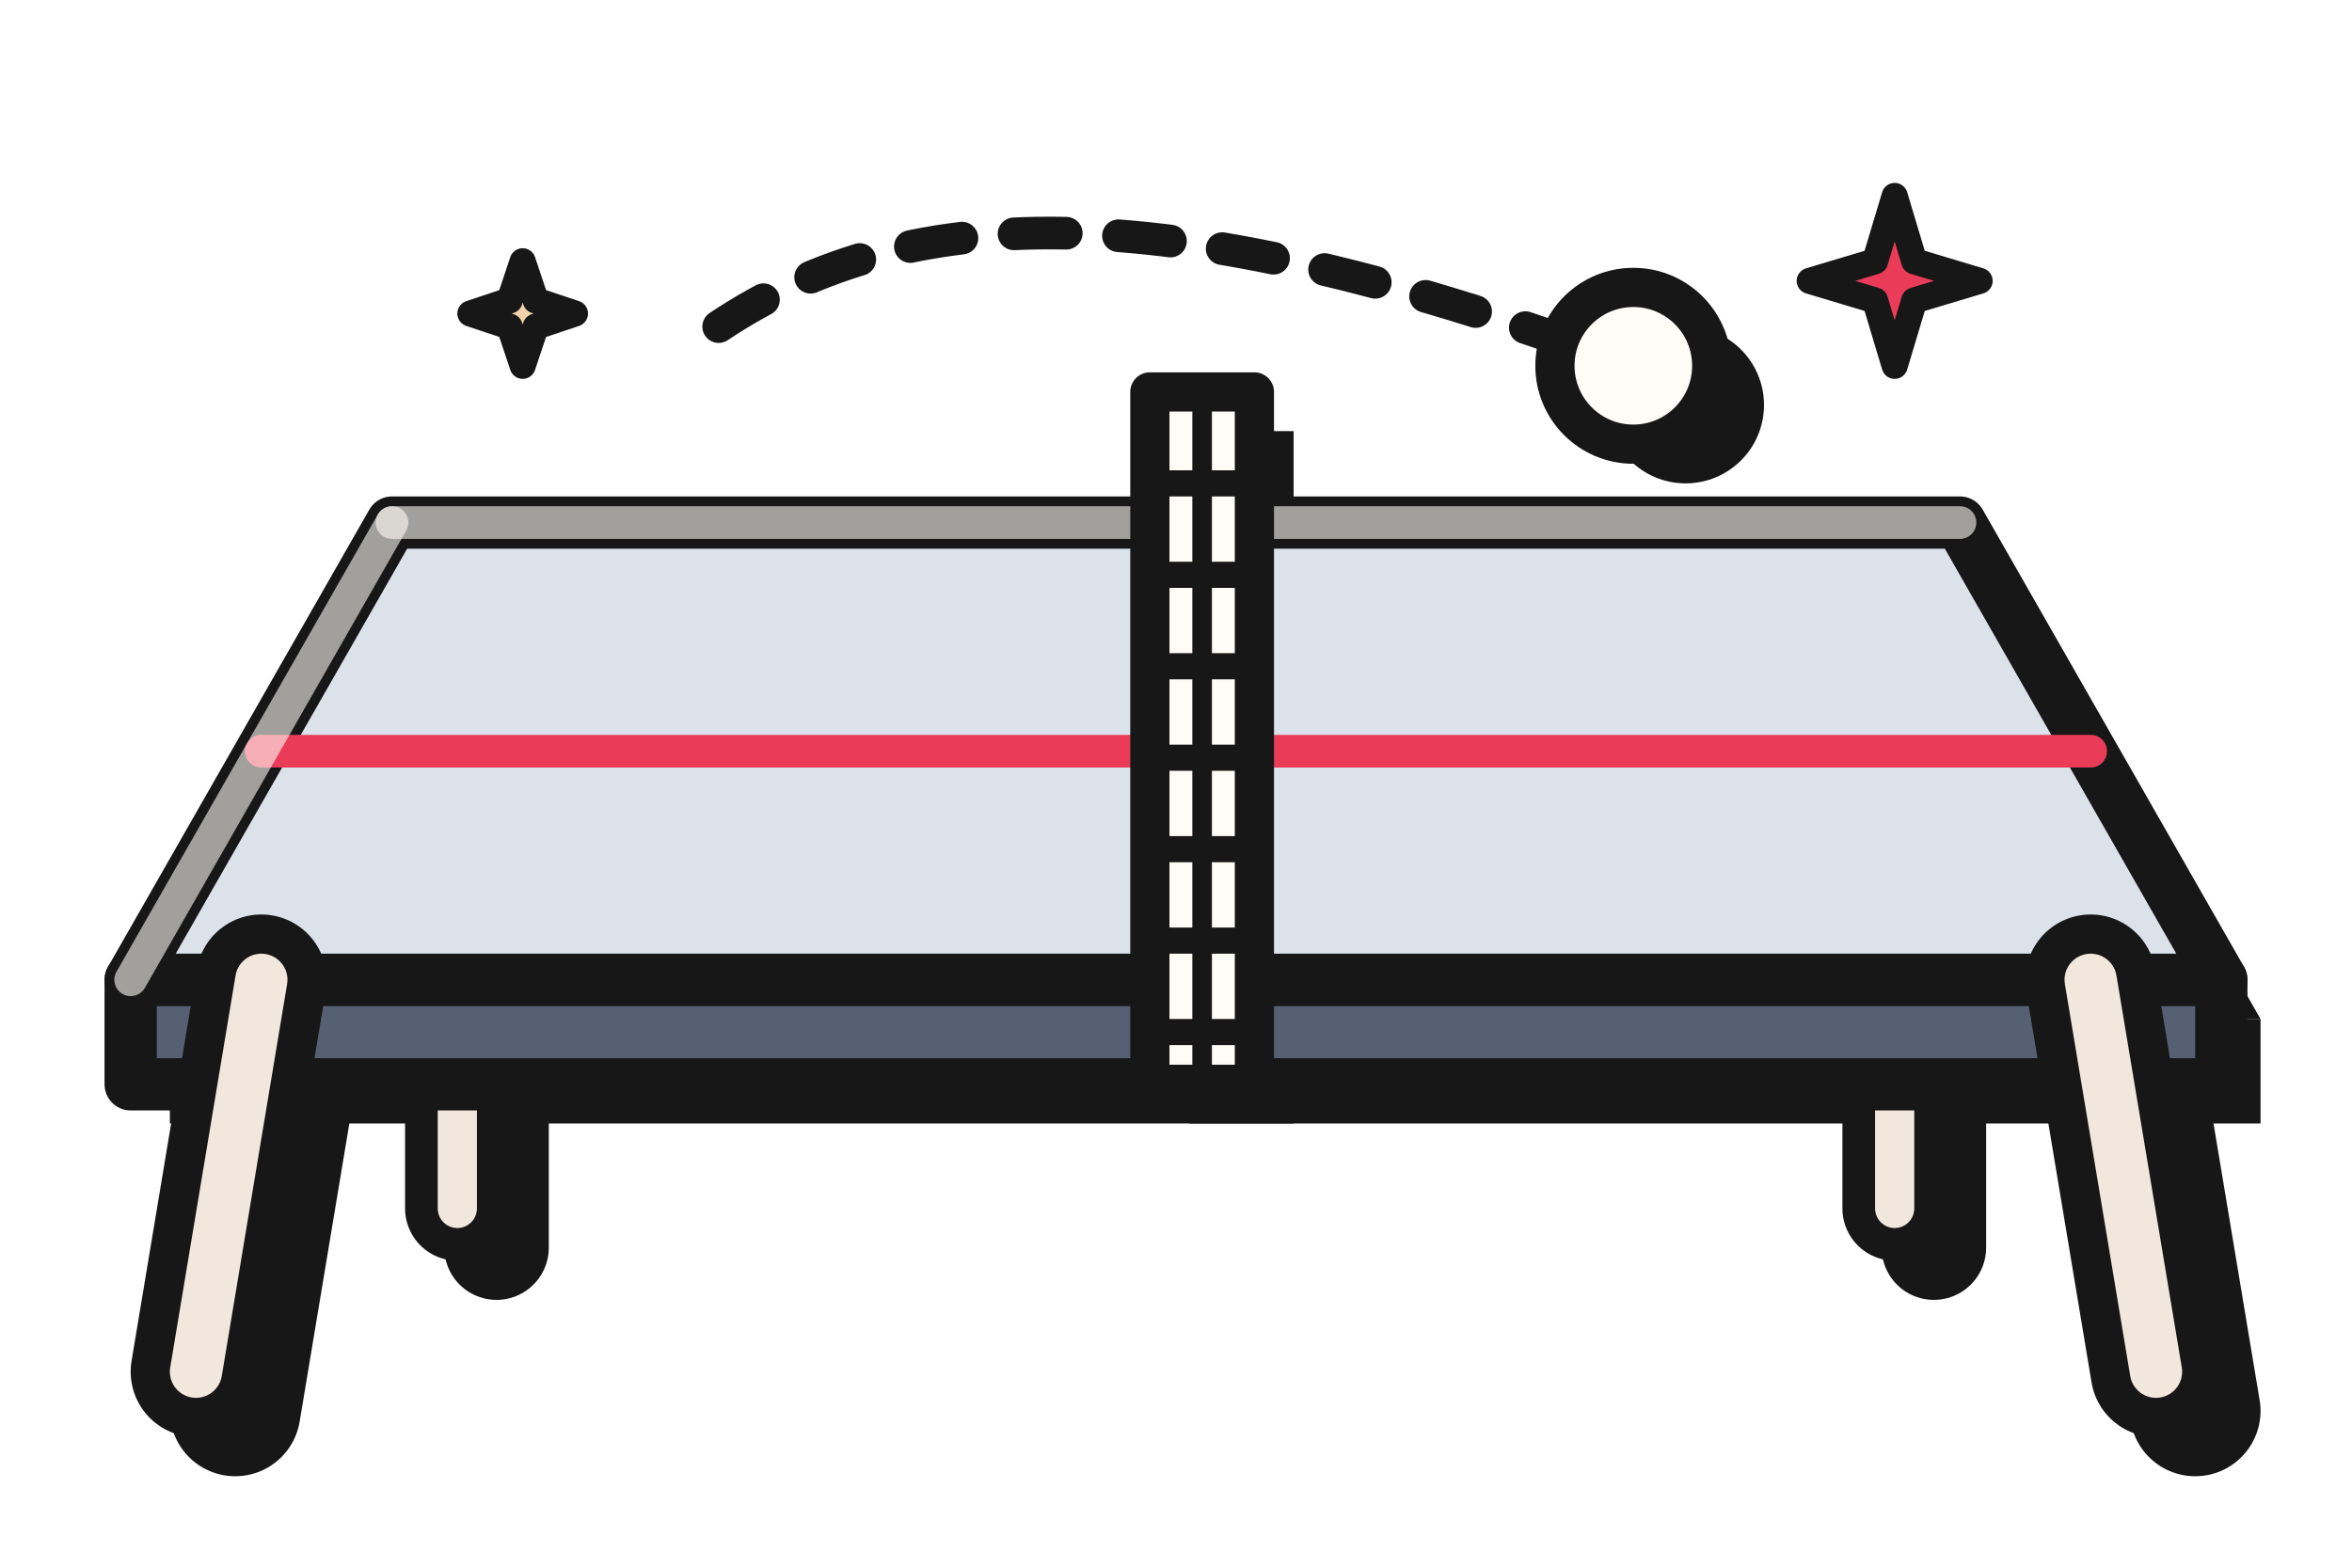
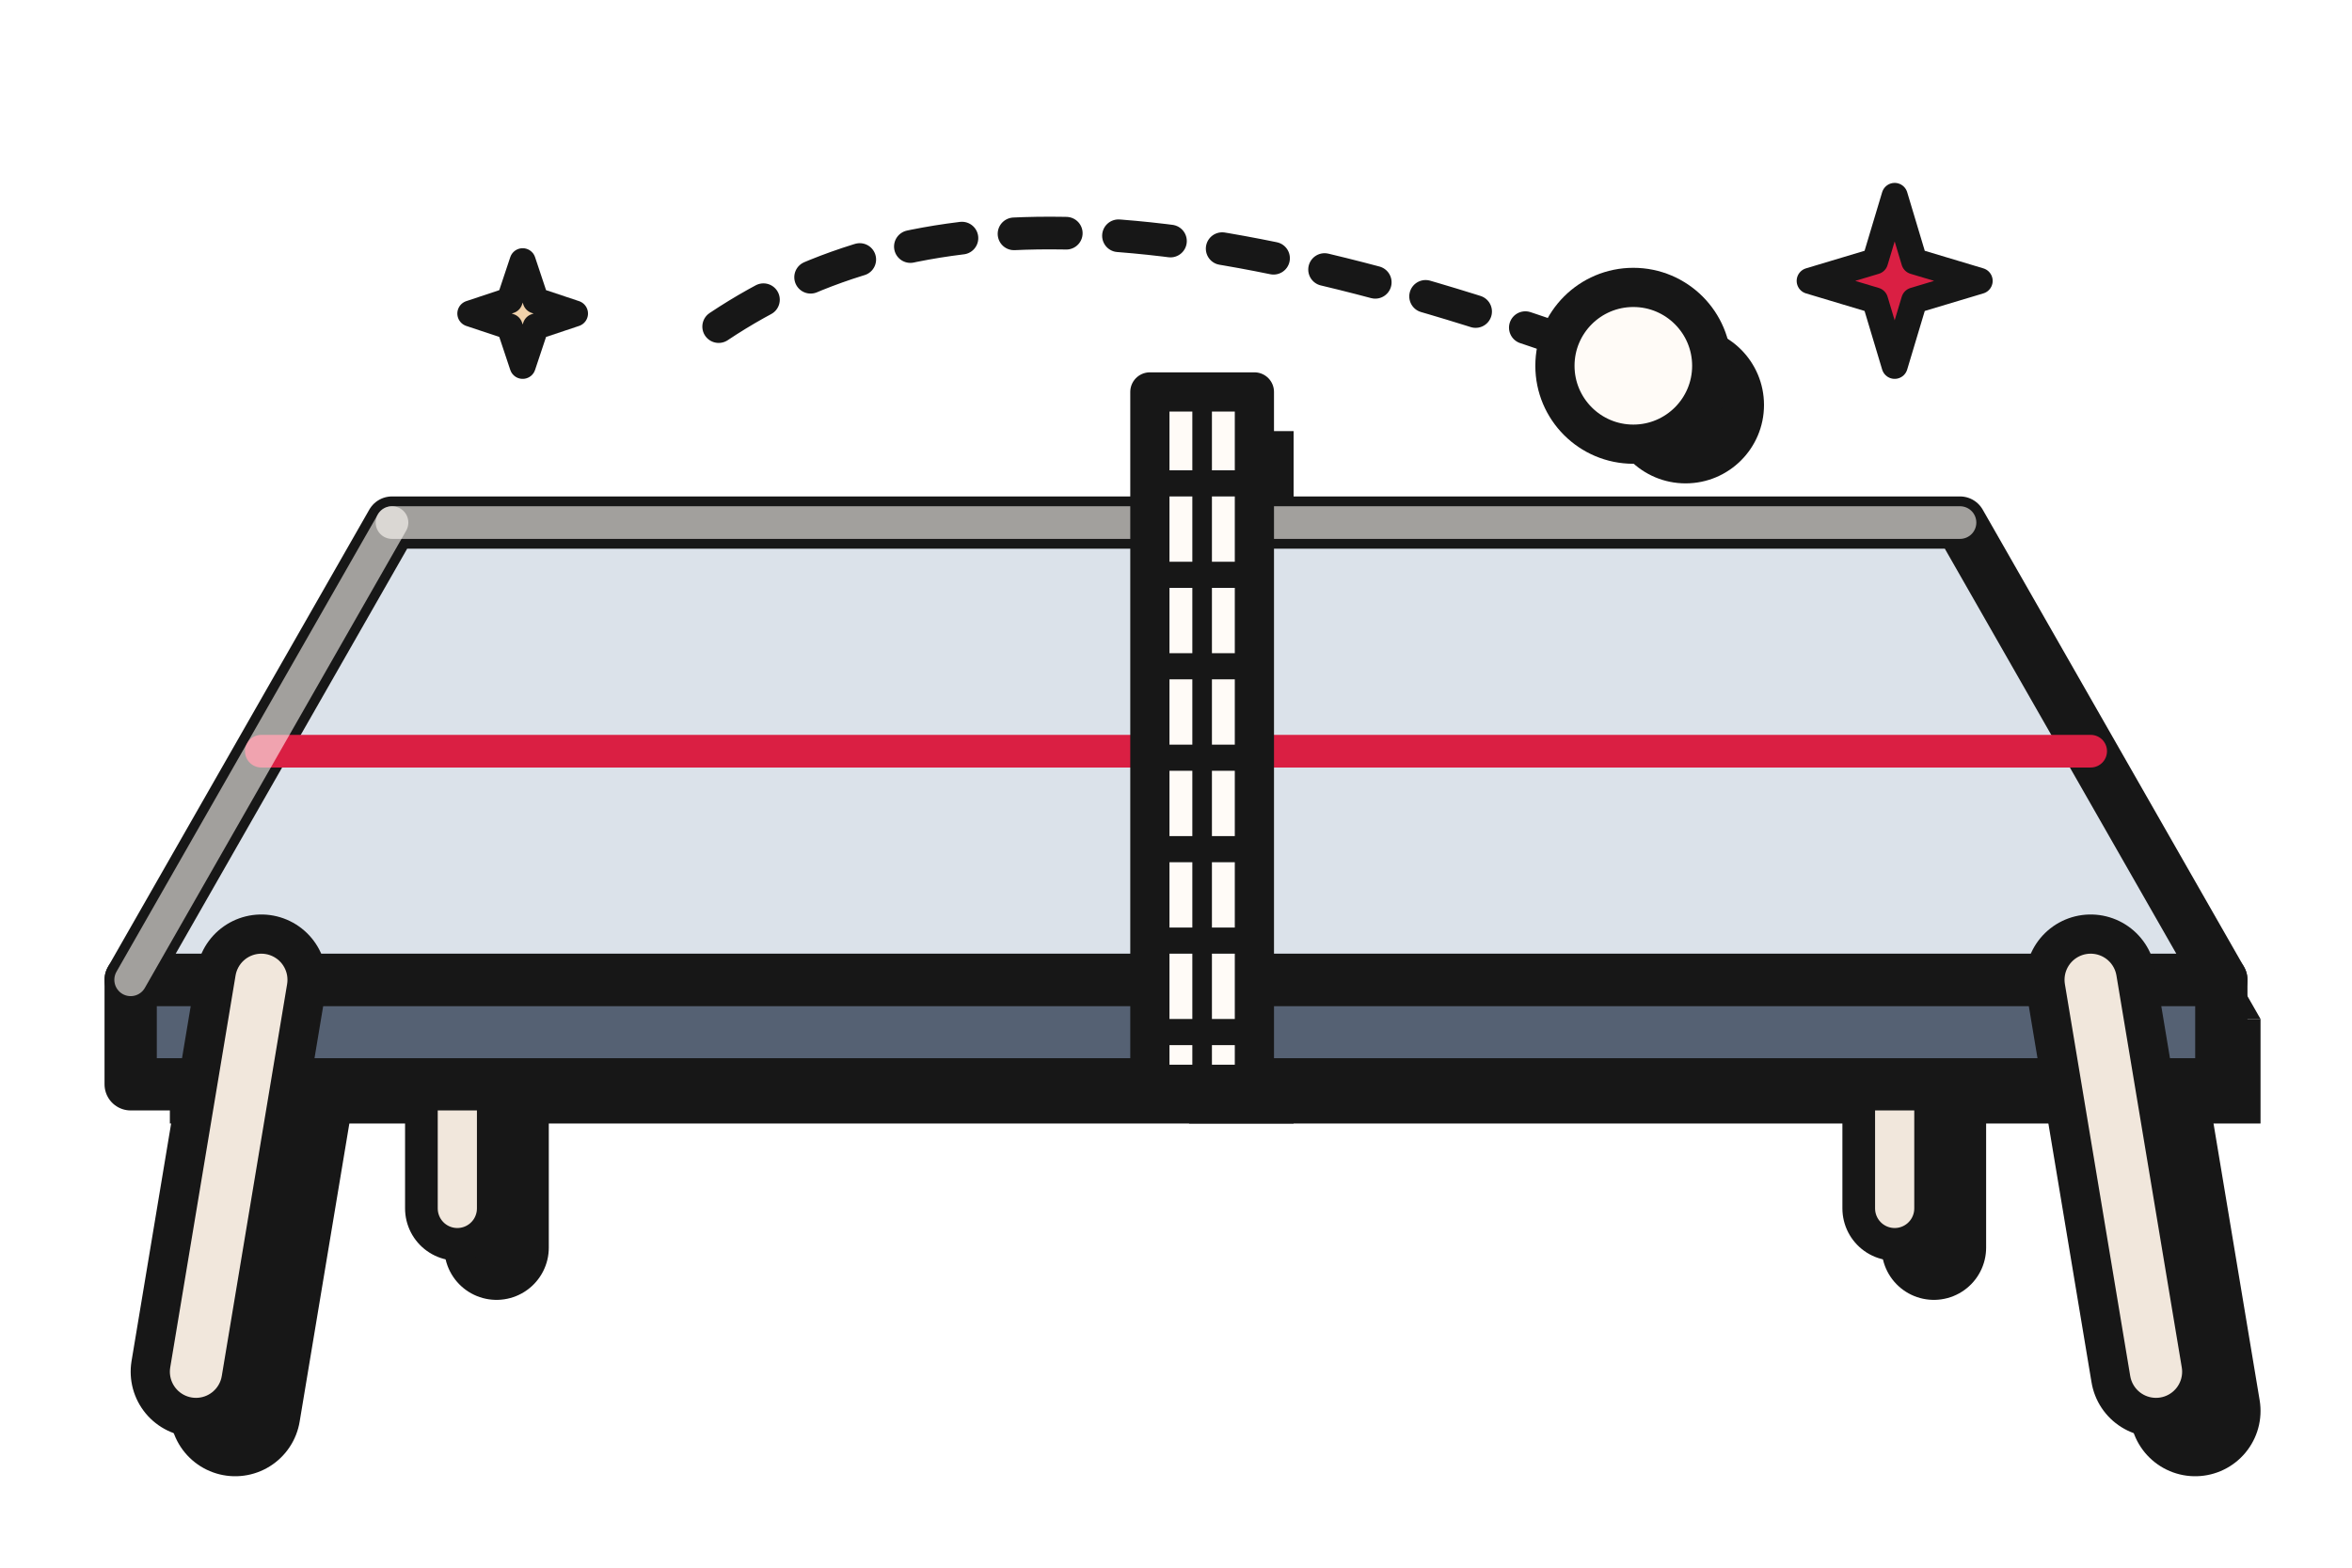
<svg xmlns="http://www.w3.org/2000/svg" width="360" height="240" viewBox="0 0 360 240" fill="none">
  <g transform="translate(6, 6)">
    <path d="M 70 85 L 70 185" stroke="#171717" stroke-width="16" stroke-linecap="round" />
    <path d="M 290 85 L 290 185" stroke="#171717" stroke-width="16" stroke-linecap="round" />
    <polygon points="20,150 340,150 340,166 20,166" fill="#171717" />
    <polygon points="60,80 300,80 340,150 20,150" fill="#171717" />
    <path d="M 40 150 L 30 210" stroke="#171717" stroke-width="20" stroke-linecap="round" />
    <path d="M 320 150 L 330 210" stroke="#171717" stroke-width="20" stroke-linecap="round" />
    <rect x="176" y="60" width="16" height="106" fill="#171717" />
  </g>
  <path d="M 70 85 L 70 185" stroke="#171717" stroke-width="16" stroke-linecap="round" />
  <path d="M 70 85 L 70 185" stroke="#f1e7dc" stroke-width="6" stroke-linecap="round" />
  <path d="M 290 85 L 290 185" stroke="#171717" stroke-width="16" stroke-linecap="round" />
  <path d="M 290 85 L 290 185" stroke="#f1e7dc" stroke-width="6" stroke-linecap="round" />
  <polygon points="20,150 340,150 340,166 20,166" fill="#556173" stroke="#171717" stroke-width="8" stroke-linejoin="round" />
  <polygon points="60,80 300,80 340,150 20,150" fill="#dbe2ea" stroke="#171717" stroke-width="8" stroke-linejoin="round" />
-   <line x1="40" y1="115" x2="320" y2="115" stroke="#ea3c58" stroke-width="5" stroke-linecap="round" />
+   <line x1="40" y1="115" x2="320" y2="115" stroke="#da1f43" stroke-width="5" stroke-linecap="round" />
  <line x1="60" y1="80" x2="20" y2="150" stroke="#fffbf7" stroke-width="5" stroke-linecap="round" opacity="0.6" />
  <line x1="60" y1="80" x2="300" y2="80" stroke="#fffbf7" stroke-width="5" stroke-linecap="round" opacity="0.6" />
  <path d="M 40 150 L 30 210" stroke="#171717" stroke-width="20" stroke-linecap="round" />
  <path d="M 40 150 L 30 210" stroke="#f1e7dc" stroke-width="8" stroke-linecap="round" />
  <path d="M 320 150 L 330 210" stroke="#171717" stroke-width="20" stroke-linecap="round" />
  <path d="M 320 150 L 330 210" stroke="#f1e7dc" stroke-width="8" stroke-linecap="round" />
  <rect x="176" y="60" width="16" height="106" fill="#fffbf7" stroke="#171717" stroke-width="6" stroke-linejoin="round" />
  <line x1="176" y1="74" x2="190" y2="74" stroke="#171717" stroke-width="4" />
  <line x1="176" y1="88" x2="190" y2="88" stroke="#171717" stroke-width="4" />
  <line x1="176" y1="102" x2="190" y2="102" stroke="#171717" stroke-width="4" />
  <line x1="176" y1="116" x2="190" y2="116" stroke="#171717" stroke-width="4" />
  <line x1="176" y1="130" x2="190" y2="130" stroke="#171717" stroke-width="4" />
  <line x1="176" y1="144" x2="190" y2="144" stroke="#171717" stroke-width="4" />
  <line x1="176" y1="158" x2="190" y2="158" stroke="#171717" stroke-width="4" />
  <line x1="184" y1="60" x2="184" y2="166" stroke="#171717" stroke-width="3" stroke-linecap="round" />
  <circle cx="258" cy="62" r="12" fill="#171717" />
  <path d="M 110 50 C 140 30 180 30 250 56" fill="none" stroke="#171717" stroke-width="5" stroke-dasharray="8 8" stroke-linecap="round" />
  <circle cx="250" cy="56" r="12" fill="#fffbf7" stroke="#171717" stroke-width="6" />
-   <path d="M 290 30 L 293 40 L 303 43 L 293 46 L 290 56 L 287 46 L 277 43 L 287 40 Z" fill="#ea3c58" stroke="#171717" stroke-width="4" stroke-linejoin="round" />
+   <path d="M 290 30 L 293 40 L 303 43 L 293 46 L 290 56 L 287 46 L 277 43 L 287 40 Z" fill="#da1f43" stroke="#171717" stroke-width="4" stroke-linejoin="round" />
  <path d="M 80 40 L 82 46 L 88 48 L 82 50 L 80 56 L 78 50 L 72 48 L 78 46 Z" fill="#f1d2ab" stroke="#171717" stroke-width="4" stroke-linejoin="round" />
</svg>
